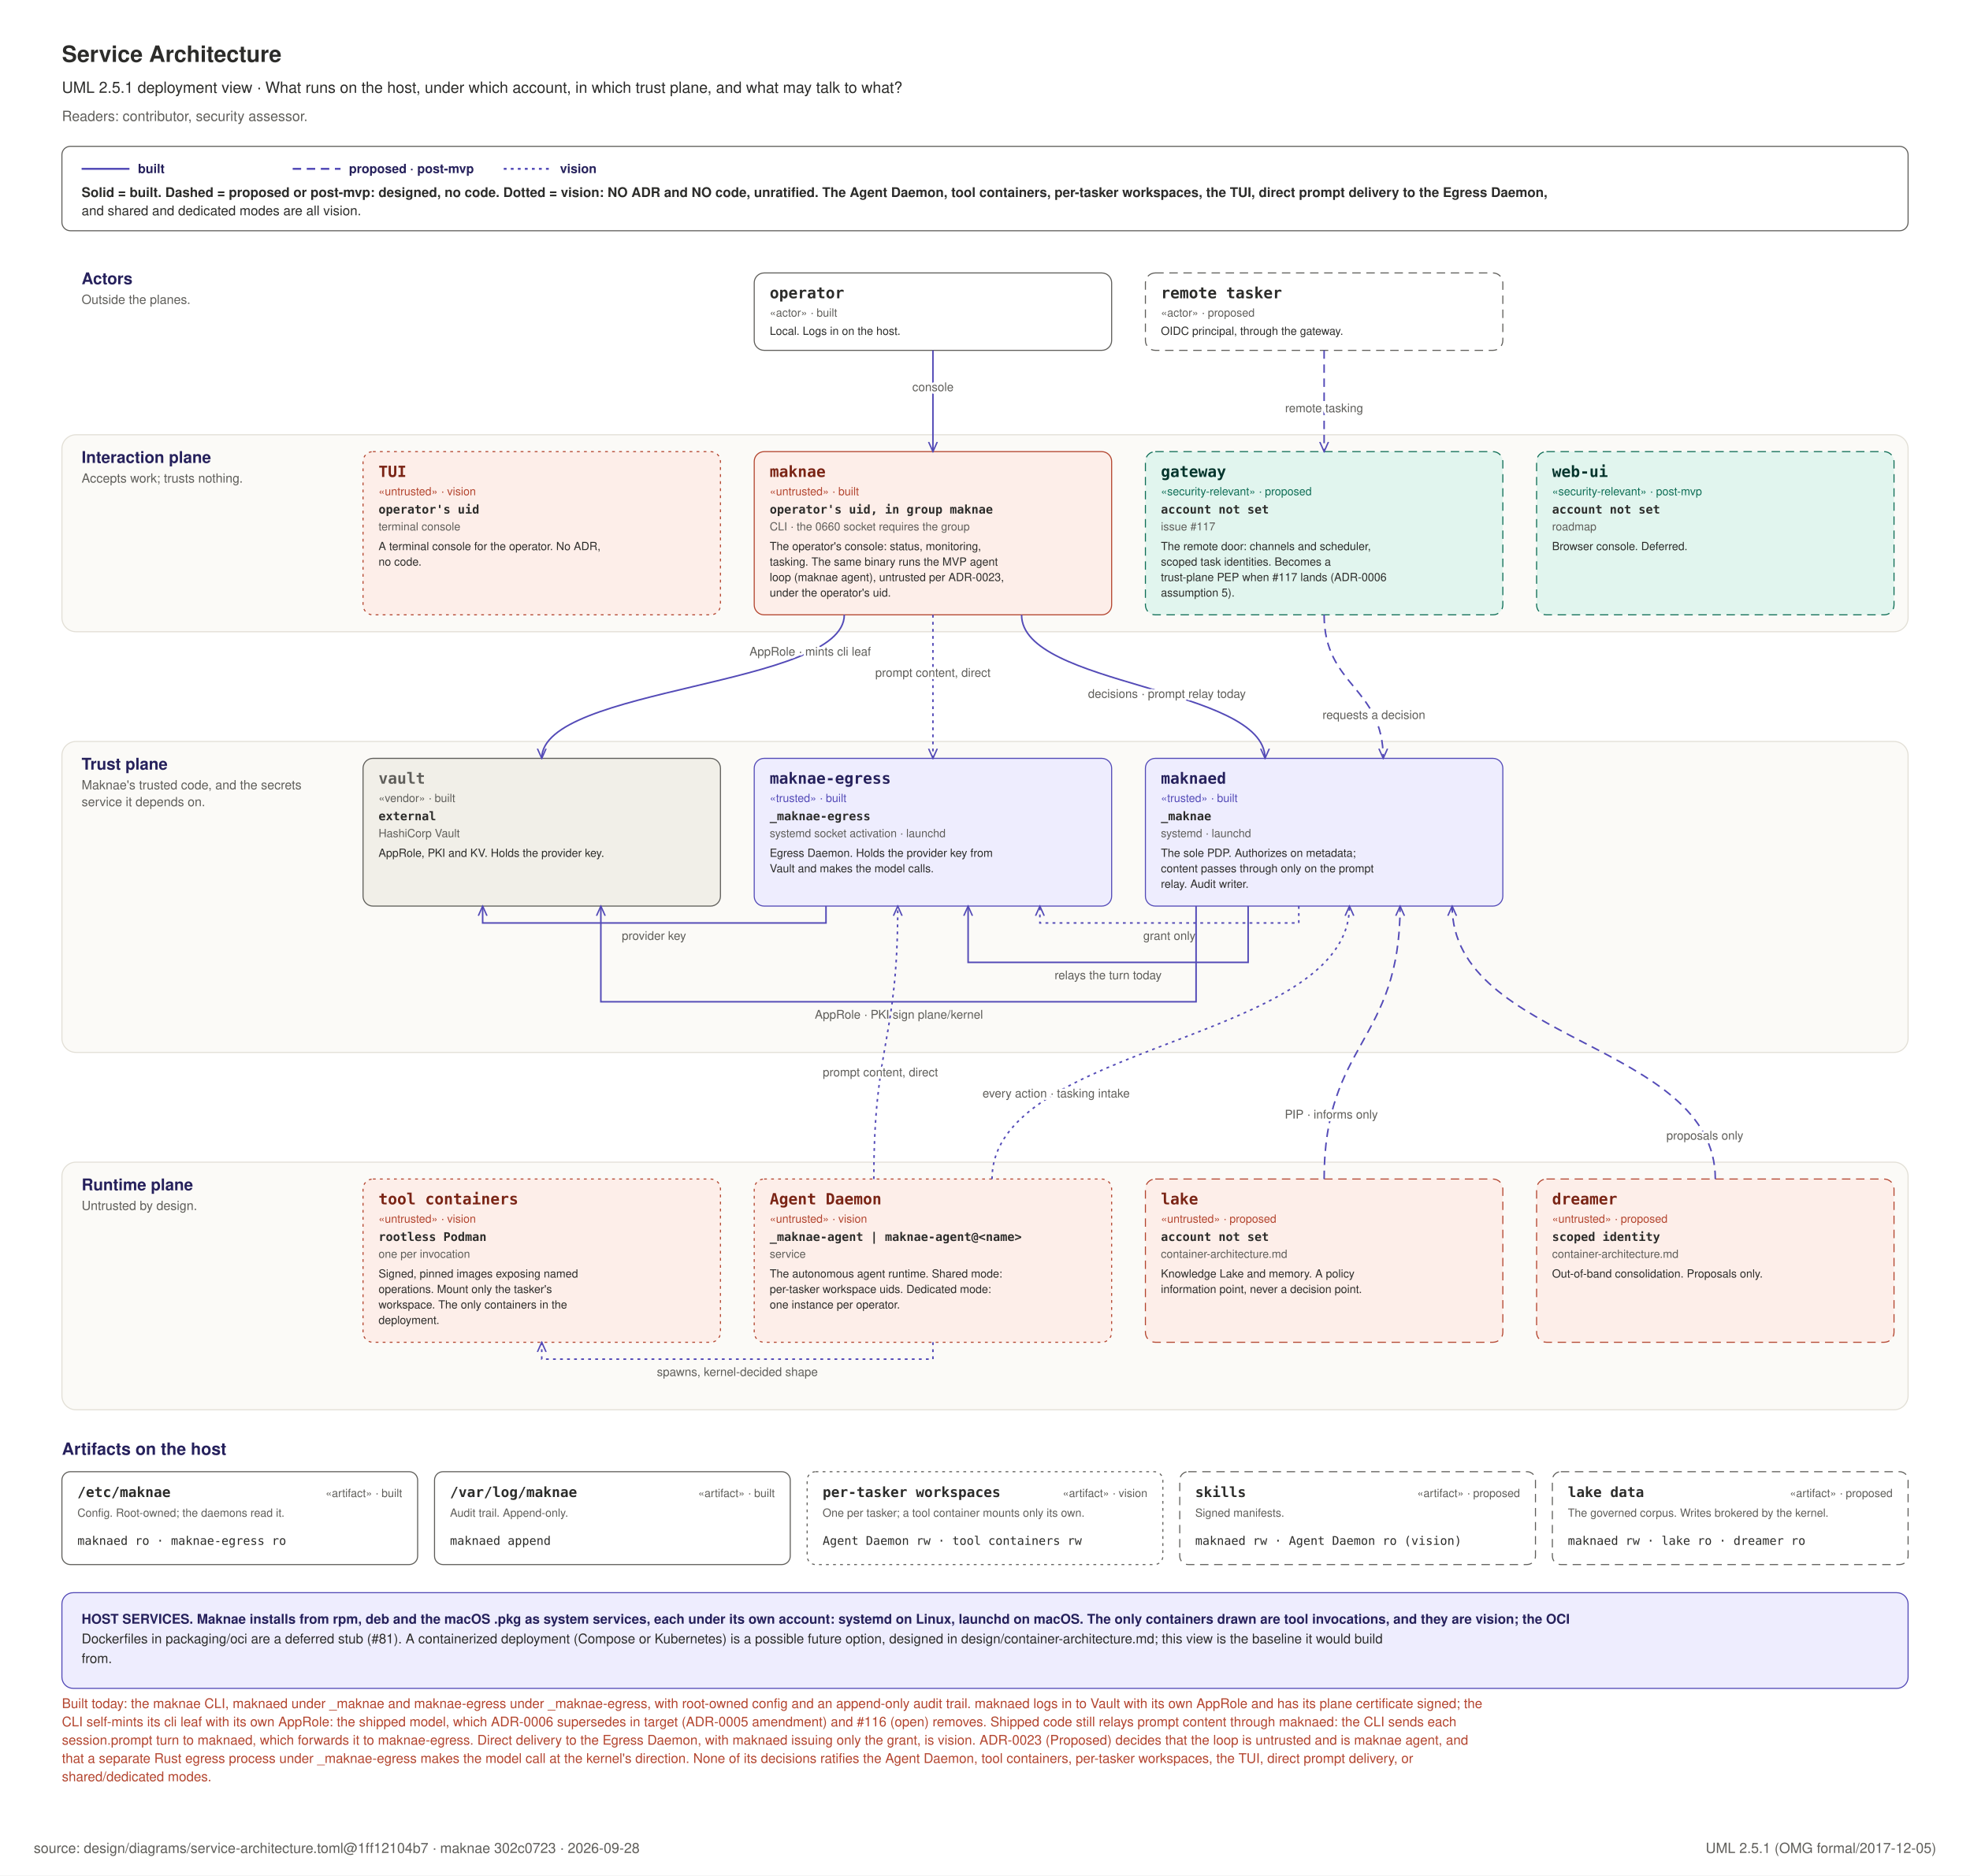
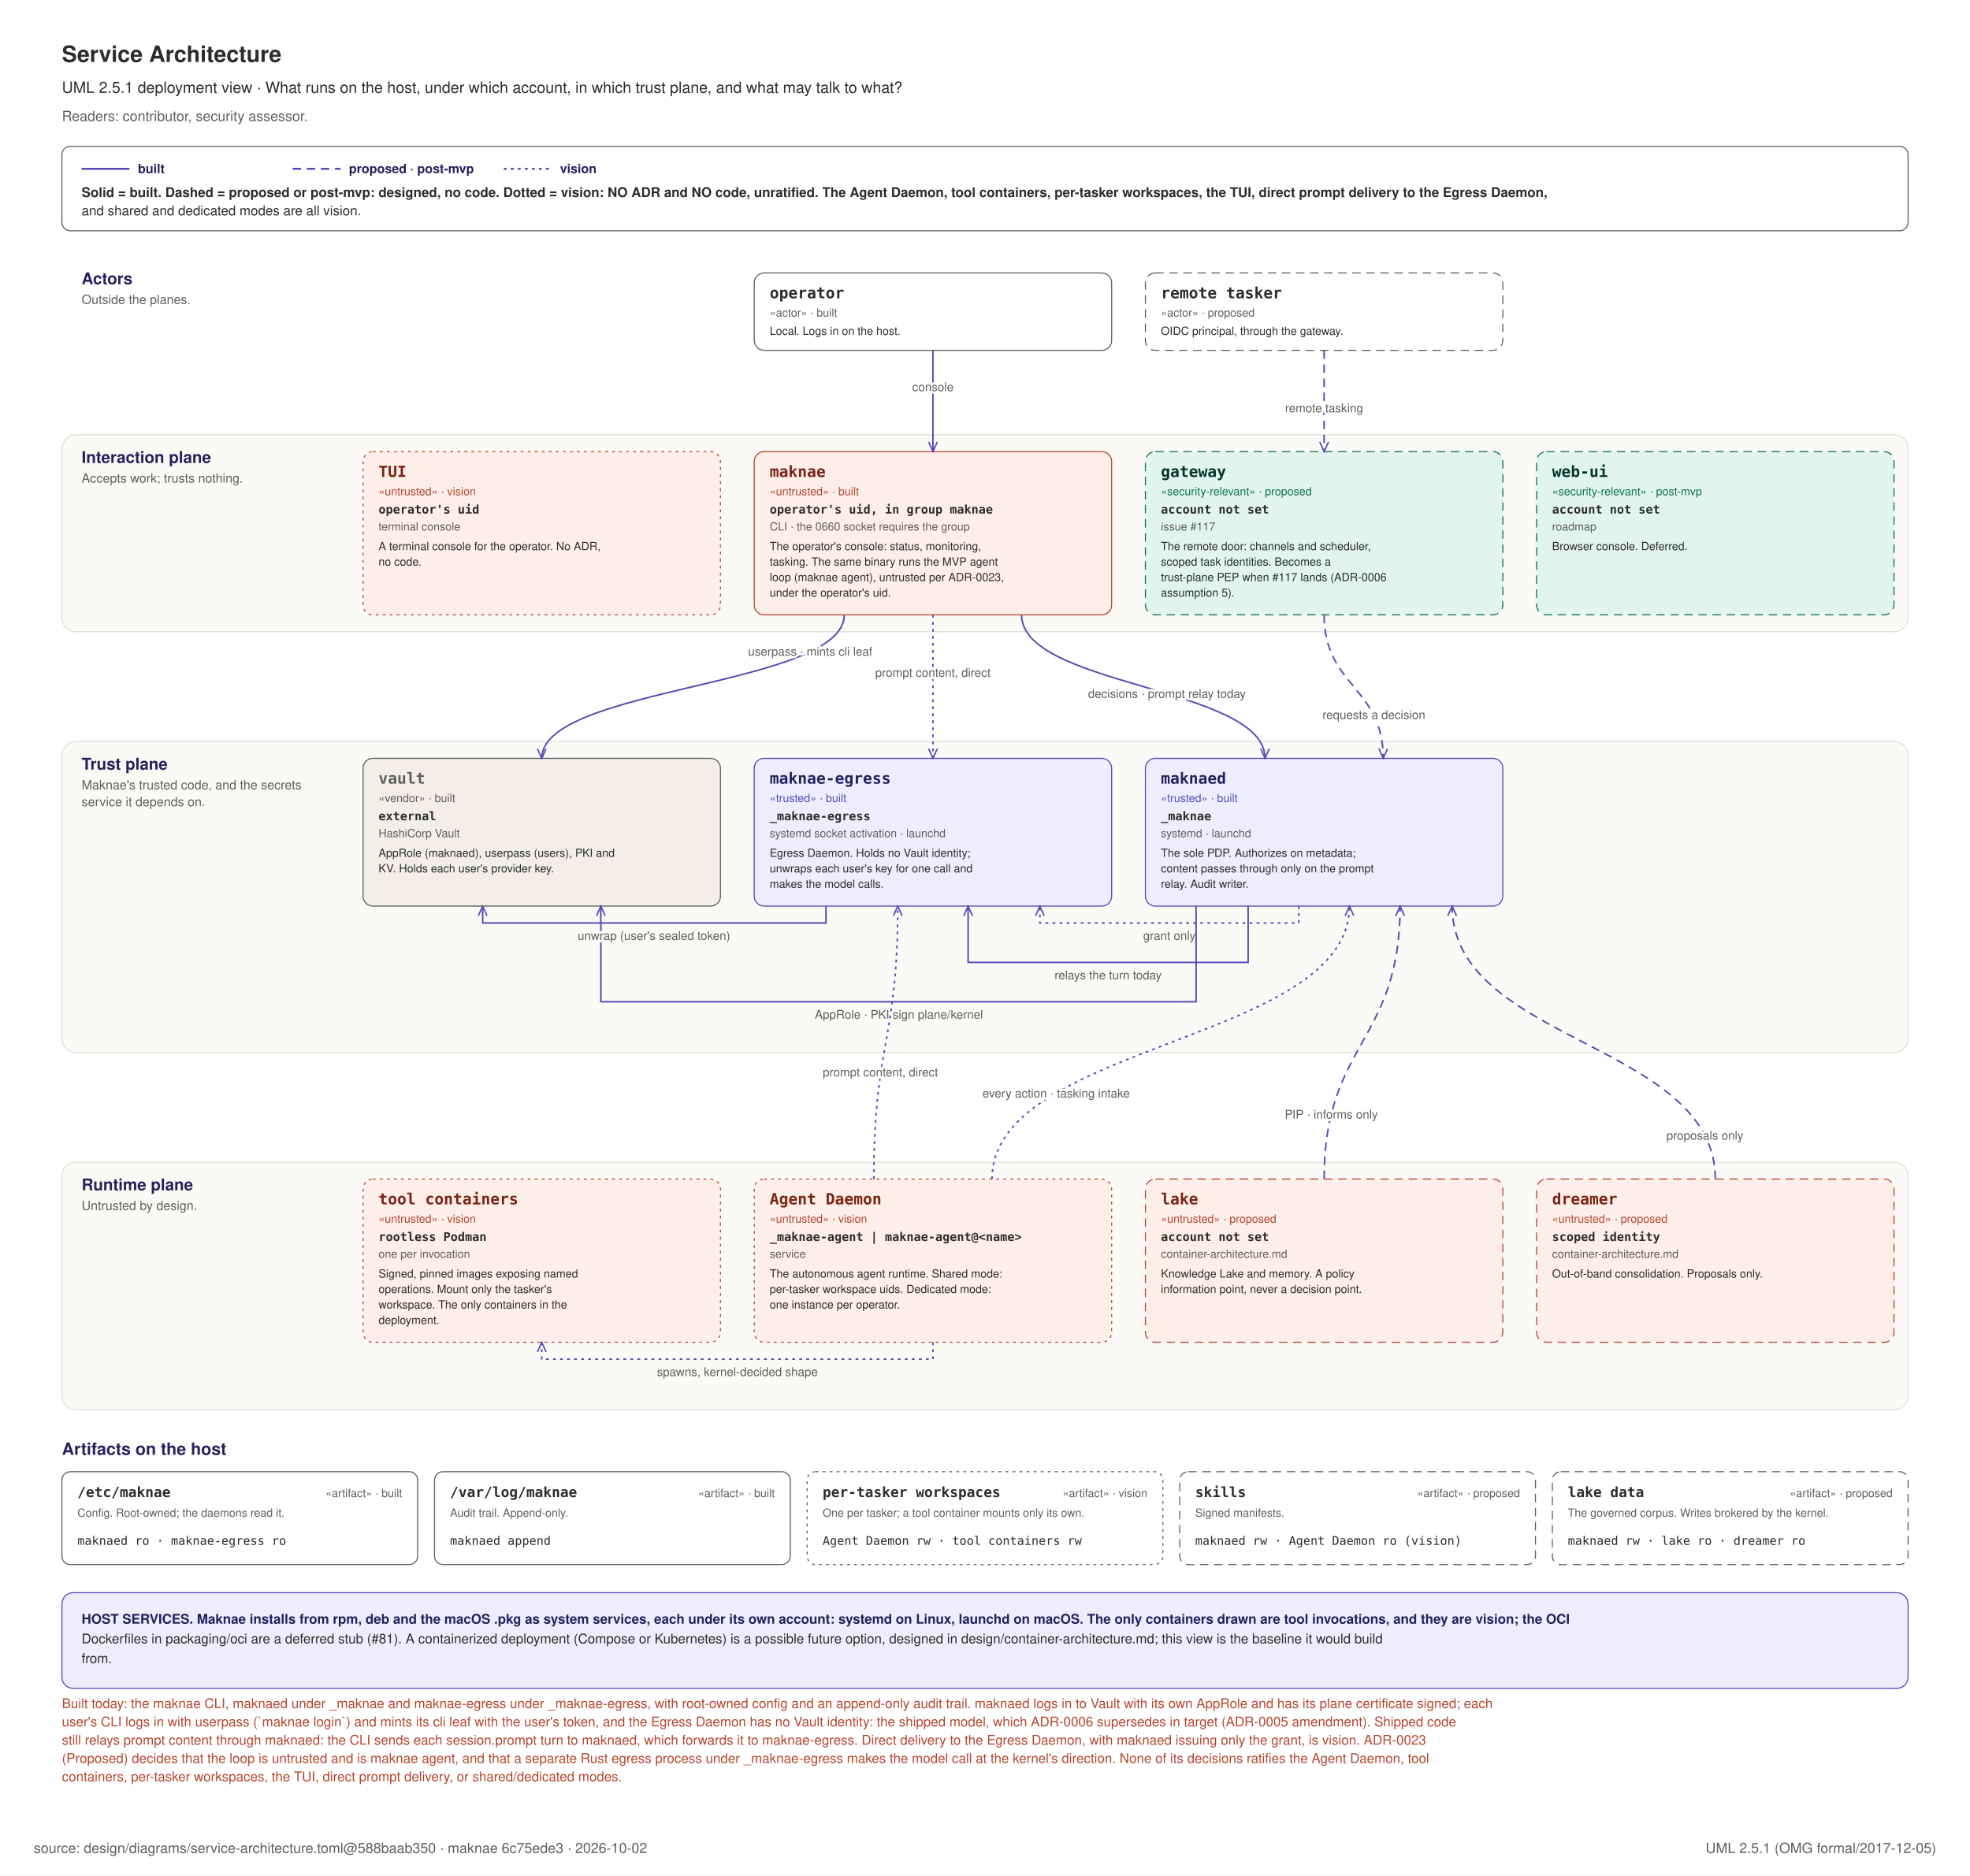
<svg xmlns="http://www.w3.org/2000/svg" width="1400" height="1333" viewBox="0 0 1400 1333" role="img">
  <rect x="0" y="0" width="1400" height="1333" fill="#FFFFFF" />
  <text x="44" y="44" text-anchor="start" font-family="Helvetica, Arial, sans-serif" font-size="16" font-weight="600" fill="#2C2C2A">Service Architecture</text>
  <text x="44" y="66" text-anchor="start" font-family="Helvetica, Arial, sans-serif" font-size="11" font-weight="400" fill="#2C2C2A">UML 2.5.1 deployment view · What runs on the host, under which account, in which trust plane, and what may talk to what?</text>
  <text x="44" y="86" text-anchor="start" font-family="Helvetica, Arial, sans-serif" font-size="10" font-weight="400" fill="#5F5E5A">Readers: contributor, security assessor.</text>
  <defs>
    <marker id="sa" viewBox="0 0 10 10" refX="9" refY="5" markerWidth="7" markerHeight="7" orient="auto-start-reverse">
      <path d="M 0 1 L 9 5 L 0 9" fill="none" stroke="#534AB7" stroke-width="1.3" />
    </marker>
  </defs>
  <rect x="44" y="104" width="1312" height="60" rx="6" fill="#FFFFFF" stroke="#5F5E5A" stroke-width="0.75" />
  <line x1="58" y1="120" x2="92" y2="120" stroke="#534AB7" stroke-width="1.4" />
  <text x="98" y="123" text-anchor="start" font-family="Helvetica, Arial, sans-serif" font-size="9" font-weight="700" fill="#26215C">built</text>
  <line x1="208" y1="120" x2="242" y2="120" stroke="#534AB7" stroke-width="1.4" stroke-dasharray="6 4" />
  <text x="248" y="123" text-anchor="start" font-family="Helvetica, Arial, sans-serif" font-size="9" font-weight="700" fill="#26215C">proposed · post-mvp</text>
  <line x1="358" y1="120" x2="392" y2="120" stroke="#534AB7" stroke-width="1.4" stroke-dasharray="2 3" />
  <text x="398" y="123" text-anchor="start" font-family="Helvetica, Arial, sans-serif" font-size="9" font-weight="700" fill="#26215C">vision</text>
  <text x="58" y="140" text-anchor="start" font-family="Helvetica, Arial, sans-serif" font-size="9.5" font-weight="700" fill="#2C2C2A">Solid = built. Dashed = proposed or post-mvp: designed, no code. Dotted = vision: NO ADR and NO code, unratified. The Agent Daemon, tool containers, per-tasker workspaces, the TUI, direct prompt delivery to the Egress Daemon,</text>
  <text x="58" y="153" text-anchor="start" font-family="Helvetica, Arial, sans-serif" font-size="9.5" font-weight="400" fill="#2C2C2A">and shared and dedicated modes are all vision.</text>
  <text x="58" y="202" text-anchor="start" font-family="Helvetica, Arial, sans-serif" font-size="11.5" font-weight="700" fill="#26215C">Actors</text>
  <text x="58" y="216" text-anchor="start" font-family="Helvetica, Arial, sans-serif" font-size="9" font-weight="400" fill="#5F5E5A">Outside the planes.</text>
  <rect x="536" y="194" width="254" height="55" rx="7" fill="#FFFFFF" stroke="#5F5E5A" stroke-width="0.75" />
  <text x="547" y="212" text-anchor="start" font-family="ui-monospace, SFMono-Regular, Menlo, monospace" font-size="11" font-weight="700" fill="#2C2C2A">operator</text>
  <text x="547" y="225" text-anchor="start" font-family="Helvetica, Arial, sans-serif" font-size="8" font-weight="400" fill="#5F5E5A">«actor» · built</text>
  <text x="547" y="238" text-anchor="start" font-family="Helvetica, Arial, sans-serif" font-size="8" font-weight="400" fill="#2C2C2A">Local. Logs in on the host.</text>
  <rect x="814" y="194" width="254" height="55" rx="7" fill="#FFFFFF" stroke="#5F5E5A" stroke-width="0.75" stroke-dasharray="6 4" />
  <text x="825" y="212" text-anchor="start" font-family="ui-monospace, SFMono-Regular, Menlo, monospace" font-size="11" font-weight="700" fill="#2C2C2A">remote tasker</text>
  <text x="825" y="225" text-anchor="start" font-family="Helvetica, Arial, sans-serif" font-size="8" font-weight="400" fill="#5F5E5A">«actor» · proposed</text>
  <text x="825" y="238" text-anchor="start" font-family="Helvetica, Arial, sans-serif" font-size="8" font-weight="400" fill="#2C2C2A">OIDC principal, through the gateway.</text>
  <rect x="44" y="309" width="1312" height="140" rx="10" fill="#FBFAF7" stroke="#E2DFD6" stroke-width="0.75" />
  <text x="58" y="329" text-anchor="start" font-family="Helvetica, Arial, sans-serif" font-size="11.5" font-weight="700" fill="#26215C">Interaction plane</text>
  <text x="58" y="343" text-anchor="start" font-family="Helvetica, Arial, sans-serif" font-size="9" font-weight="400" fill="#5F5E5A">Accepts work; trusts nothing.</text>
  <rect x="536" y="321" width="254" height="116" rx="7" fill="#FDEEE9" stroke="#B3452F" stroke-width="0.75" />
  <text x="547" y="339" text-anchor="start" font-family="ui-monospace, SFMono-Regular, Menlo, monospace" font-size="11" font-weight="700" fill="#7A2415">maknae</text>
  <text x="547" y="352" text-anchor="start" font-family="Helvetica, Arial, sans-serif" font-size="8" font-weight="400" fill="#B3452F">«untrusted» · built</text>
  <text x="547" y="365" text-anchor="start" font-family="ui-monospace, SFMono-Regular, Menlo, monospace" font-size="8.5" font-weight="700" fill="#2C2C2A">operator's uid, in group maknae</text>
  <text x="547" y="377" text-anchor="start" font-family="Helvetica, Arial, sans-serif" font-size="8" font-weight="400" fill="#5F5E5A">CLI · the 0660 socket requires the group</text>
  <text x="547" y="391" text-anchor="start" font-family="Helvetica, Arial, sans-serif" font-size="8" font-weight="400" fill="#2C2C2A">The operator's console: status, monitoring,</text>
  <text x="547" y="402" text-anchor="start" font-family="Helvetica, Arial, sans-serif" font-size="8" font-weight="400" fill="#2C2C2A">tasking. The same binary runs the MVP agent</text>
  <text x="547" y="413" text-anchor="start" font-family="Helvetica, Arial, sans-serif" font-size="8" font-weight="400" fill="#2C2C2A">loop (maknae agent), untrusted per ADR-0023,</text>
  <text x="547" y="424" text-anchor="start" font-family="Helvetica, Arial, sans-serif" font-size="8" font-weight="400" fill="#2C2C2A">under the operator's uid.</text>
  <rect x="258" y="321" width="254" height="116" rx="7" fill="#FDEEE9" stroke="#B3452F" stroke-width="0.75" stroke-dasharray="2 3" />
  <text x="269" y="339" text-anchor="start" font-family="ui-monospace, SFMono-Regular, Menlo, monospace" font-size="11" font-weight="700" fill="#7A2415">TUI</text>
  <text x="269" y="352" text-anchor="start" font-family="Helvetica, Arial, sans-serif" font-size="8" font-weight="400" fill="#B3452F">«untrusted» · vision</text>
  <text x="269" y="365" text-anchor="start" font-family="ui-monospace, SFMono-Regular, Menlo, monospace" font-size="8.5" font-weight="700" fill="#2C2C2A">operator's uid</text>
  <text x="269" y="377" text-anchor="start" font-family="Helvetica, Arial, sans-serif" font-size="8" font-weight="400" fill="#5F5E5A">terminal console</text>
  <text x="269" y="391" text-anchor="start" font-family="Helvetica, Arial, sans-serif" font-size="8" font-weight="400" fill="#2C2C2A">A terminal console for the operator. No ADR,</text>
  <text x="269" y="402" text-anchor="start" font-family="Helvetica, Arial, sans-serif" font-size="8" font-weight="400" fill="#2C2C2A">no code.</text>
  <rect x="814" y="321" width="254" height="116" rx="7" fill="#E1F5EE" stroke="#0F6E56" stroke-width="0.75" stroke-dasharray="6 4" />
  <text x="825" y="339" text-anchor="start" font-family="ui-monospace, SFMono-Regular, Menlo, monospace" font-size="11" font-weight="700" fill="#04342C">gateway</text>
  <text x="825" y="352" text-anchor="start" font-family="Helvetica, Arial, sans-serif" font-size="8" font-weight="400" fill="#0F6E56">«security-relevant» · proposed</text>
  <text x="825" y="365" text-anchor="start" font-family="ui-monospace, SFMono-Regular, Menlo, monospace" font-size="8.5" font-weight="700" fill="#2C2C2A">account not set</text>
  <text x="825" y="377" text-anchor="start" font-family="Helvetica, Arial, sans-serif" font-size="8" font-weight="400" fill="#5F5E5A">issue #117</text>
  <text x="825" y="391" text-anchor="start" font-family="Helvetica, Arial, sans-serif" font-size="8" font-weight="400" fill="#2C2C2A">The remote door: channels and scheduler,</text>
  <text x="825" y="402" text-anchor="start" font-family="Helvetica, Arial, sans-serif" font-size="8" font-weight="400" fill="#2C2C2A">scoped task identities. Becomes a</text>
  <text x="825" y="413" text-anchor="start" font-family="Helvetica, Arial, sans-serif" font-size="8" font-weight="400" fill="#2C2C2A">trust-plane PEP when #117 lands (ADR-0006</text>
  <text x="825" y="424" text-anchor="start" font-family="Helvetica, Arial, sans-serif" font-size="8" font-weight="400" fill="#2C2C2A">assumption 5).</text>
  <rect x="1092" y="321" width="254" height="116" rx="7" fill="#E1F5EE" stroke="#0F6E56" stroke-width="0.75" stroke-dasharray="6 4" />
  <text x="1103" y="339" text-anchor="start" font-family="ui-monospace, SFMono-Regular, Menlo, monospace" font-size="11" font-weight="700" fill="#04342C">web-ui</text>
  <text x="1103" y="352" text-anchor="start" font-family="Helvetica, Arial, sans-serif" font-size="8" font-weight="400" fill="#0F6E56">«security-relevant» · post-mvp</text>
  <text x="1103" y="365" text-anchor="start" font-family="ui-monospace, SFMono-Regular, Menlo, monospace" font-size="8.5" font-weight="700" fill="#2C2C2A">account not set</text>
  <text x="1103" y="377" text-anchor="start" font-family="Helvetica, Arial, sans-serif" font-size="8" font-weight="400" fill="#5F5E5A">roadmap</text>
  <text x="1103" y="391" text-anchor="start" font-family="Helvetica, Arial, sans-serif" font-size="8" font-weight="400" fill="#2C2C2A">Browser console. Deferred.</text>
  <rect x="44" y="527" width="1312" height="221" rx="10" fill="#FBFAF7" stroke="#E2DFD6" stroke-width="0.75" />
  <text x="58" y="547" text-anchor="start" font-family="Helvetica, Arial, sans-serif" font-size="11.5" font-weight="700" fill="#26215C">Trust plane</text>
  <text x="58" y="561" text-anchor="start" font-family="Helvetica, Arial, sans-serif" font-size="9" font-weight="400" fill="#5F5E5A">Maknae's trusted code, and the secrets</text>
  <text x="58" y="573" text-anchor="start" font-family="Helvetica, Arial, sans-serif" font-size="9" font-weight="400" fill="#5F5E5A">service it depends on.</text>
  <rect x="258" y="539" width="254" height="105" rx="7" fill="#F1EFE8" stroke="#5F5E5A" stroke-width="0.75" />
  <text x="269" y="557" text-anchor="start" font-family="ui-monospace, SFMono-Regular, Menlo, monospace" font-size="11" font-weight="700" fill="#5F5E5A">vault</text>
  <text x="269" y="570" text-anchor="start" font-family="Helvetica, Arial, sans-serif" font-size="8" font-weight="400" fill="#5F5E5A">«vendor» · built</text>
  <text x="269" y="583" text-anchor="start" font-family="ui-monospace, SFMono-Regular, Menlo, monospace" font-size="8.5" font-weight="700" fill="#2C2C2A">external</text>
  <text x="269" y="595" text-anchor="start" font-family="Helvetica, Arial, sans-serif" font-size="8" font-weight="400" fill="#5F5E5A">HashiCorp Vault</text>
-   <text x="269" y="609" text-anchor="start" font-family="Helvetica, Arial, sans-serif" font-size="8" font-weight="400" fill="#2C2C2A">AppRole, PKI and KV. Holds the provider key.</text>
+   <text x="269" y="609" text-anchor="start" font-family="Helvetica, Arial, sans-serif" font-size="8" font-weight="400" fill="#2C2C2A">AppRole (maknaed), userpass (users), PKI and</text>
+   <text x="269" y="620" text-anchor="start" font-family="Helvetica, Arial, sans-serif" font-size="8" font-weight="400" fill="#2C2C2A">KV. Holds each user's provider key.</text>
  <rect x="536" y="539" width="254" height="105" rx="7" fill="#EEEDFE" stroke="#534AB7" stroke-width="0.75" />
  <text x="547" y="557" text-anchor="start" font-family="ui-monospace, SFMono-Regular, Menlo, monospace" font-size="11" font-weight="700" fill="#26215C">maknae-egress</text>
  <text x="547" y="570" text-anchor="start" font-family="Helvetica, Arial, sans-serif" font-size="8" font-weight="400" fill="#534AB7">«trusted» · built</text>
  <text x="547" y="583" text-anchor="start" font-family="ui-monospace, SFMono-Regular, Menlo, monospace" font-size="8.5" font-weight="700" fill="#2C2C2A">_maknae-egress</text>
  <text x="547" y="595" text-anchor="start" font-family="Helvetica, Arial, sans-serif" font-size="8" font-weight="400" fill="#5F5E5A">systemd socket activation · launchd</text>
-   <text x="547" y="609" text-anchor="start" font-family="Helvetica, Arial, sans-serif" font-size="8" font-weight="400" fill="#2C2C2A">Egress Daemon. Holds the provider key from</text>
-   <text x="547" y="620" text-anchor="start" font-family="Helvetica, Arial, sans-serif" font-size="8" font-weight="400" fill="#2C2C2A">Vault and makes the model calls.</text>
+   <text x="547" y="609" text-anchor="start" font-family="Helvetica, Arial, sans-serif" font-size="8" font-weight="400" fill="#2C2C2A">Egress Daemon. Holds no Vault identity;</text>
+   <text x="547" y="620" text-anchor="start" font-family="Helvetica, Arial, sans-serif" font-size="8" font-weight="400" fill="#2C2C2A">unwraps each user's key for one call and</text>
+   <text x="547" y="631" text-anchor="start" font-family="Helvetica, Arial, sans-serif" font-size="8" font-weight="400" fill="#2C2C2A">makes the model calls.</text>
  <rect x="814" y="539" width="254" height="105" rx="7" fill="#EEEDFE" stroke="#534AB7" stroke-width="0.75" />
  <text x="825" y="557" text-anchor="start" font-family="ui-monospace, SFMono-Regular, Menlo, monospace" font-size="11" font-weight="700" fill="#26215C">maknaed</text>
  <text x="825" y="570" text-anchor="start" font-family="Helvetica, Arial, sans-serif" font-size="8" font-weight="400" fill="#534AB7">«trusted» · built</text>
  <text x="825" y="583" text-anchor="start" font-family="ui-monospace, SFMono-Regular, Menlo, monospace" font-size="8.5" font-weight="700" fill="#2C2C2A">_maknae</text>
  <text x="825" y="595" text-anchor="start" font-family="Helvetica, Arial, sans-serif" font-size="8" font-weight="400" fill="#5F5E5A">systemd · launchd</text>
  <text x="825" y="609" text-anchor="start" font-family="Helvetica, Arial, sans-serif" font-size="8" font-weight="400" fill="#2C2C2A">The sole PDP. Authorizes on metadata;</text>
  <text x="825" y="620" text-anchor="start" font-family="Helvetica, Arial, sans-serif" font-size="8" font-weight="400" fill="#2C2C2A">content passes through only on the prompt</text>
  <text x="825" y="631" text-anchor="start" font-family="Helvetica, Arial, sans-serif" font-size="8" font-weight="400" fill="#2C2C2A">relay. Audit writer.</text>
  <rect x="44" y="826" width="1312" height="176" rx="10" fill="#FBFAF7" stroke="#E2DFD6" stroke-width="0.75" />
  <text x="58" y="846" text-anchor="start" font-family="Helvetica, Arial, sans-serif" font-size="11.5" font-weight="700" fill="#26215C">Runtime plane</text>
  <text x="58" y="860" text-anchor="start" font-family="Helvetica, Arial, sans-serif" font-size="9" font-weight="400" fill="#5F5E5A">Untrusted by design.</text>
  <rect x="258" y="838" width="254" height="116" rx="7" fill="#FDEEE9" stroke="#B3452F" stroke-width="0.75" stroke-dasharray="2 3" />
  <text x="269" y="856" text-anchor="start" font-family="ui-monospace, SFMono-Regular, Menlo, monospace" font-size="11" font-weight="700" fill="#7A2415">tool containers</text>
  <text x="269" y="869" text-anchor="start" font-family="Helvetica, Arial, sans-serif" font-size="8" font-weight="400" fill="#B3452F">«untrusted» · vision</text>
  <text x="269" y="882" text-anchor="start" font-family="ui-monospace, SFMono-Regular, Menlo, monospace" font-size="8.5" font-weight="700" fill="#2C2C2A">rootless Podman</text>
  <text x="269" y="894" text-anchor="start" font-family="Helvetica, Arial, sans-serif" font-size="8" font-weight="400" fill="#5F5E5A">one per invocation</text>
  <text x="269" y="908" text-anchor="start" font-family="Helvetica, Arial, sans-serif" font-size="8" font-weight="400" fill="#2C2C2A">Signed, pinned images exposing named</text>
  <text x="269" y="919" text-anchor="start" font-family="Helvetica, Arial, sans-serif" font-size="8" font-weight="400" fill="#2C2C2A">operations. Mount only the tasker's</text>
  <text x="269" y="930" text-anchor="start" font-family="Helvetica, Arial, sans-serif" font-size="8" font-weight="400" fill="#2C2C2A">workspace. The only containers in the</text>
  <text x="269" y="941" text-anchor="start" font-family="Helvetica, Arial, sans-serif" font-size="8" font-weight="400" fill="#2C2C2A">deployment.</text>
  <rect x="536" y="838" width="254" height="116" rx="7" fill="#FDEEE9" stroke="#B3452F" stroke-width="0.75" stroke-dasharray="2 3" />
  <text x="547" y="856" text-anchor="start" font-family="ui-monospace, SFMono-Regular, Menlo, monospace" font-size="11" font-weight="700" fill="#7A2415">Agent Daemon</text>
  <text x="547" y="869" text-anchor="start" font-family="Helvetica, Arial, sans-serif" font-size="8" font-weight="400" fill="#B3452F">«untrusted» · vision</text>
  <text x="547" y="882" text-anchor="start" font-family="ui-monospace, SFMono-Regular, Menlo, monospace" font-size="8.5" font-weight="700" fill="#2C2C2A">_maknae-agent | maknae-agent@&lt;name&gt;</text>
  <text x="547" y="894" text-anchor="start" font-family="Helvetica, Arial, sans-serif" font-size="8" font-weight="400" fill="#5F5E5A">service</text>
  <text x="547" y="908" text-anchor="start" font-family="Helvetica, Arial, sans-serif" font-size="8" font-weight="400" fill="#2C2C2A">The autonomous agent runtime. Shared mode:</text>
  <text x="547" y="919" text-anchor="start" font-family="Helvetica, Arial, sans-serif" font-size="8" font-weight="400" fill="#2C2C2A">per-tasker workspace uids. Dedicated mode:</text>
  <text x="547" y="930" text-anchor="start" font-family="Helvetica, Arial, sans-serif" font-size="8" font-weight="400" fill="#2C2C2A">one instance per operator.</text>
  <rect x="814" y="838" width="254" height="116" rx="7" fill="#FDEEE9" stroke="#B3452F" stroke-width="0.75" stroke-dasharray="6 4" />
  <text x="825" y="856" text-anchor="start" font-family="ui-monospace, SFMono-Regular, Menlo, monospace" font-size="11" font-weight="700" fill="#7A2415">lake</text>
  <text x="825" y="869" text-anchor="start" font-family="Helvetica, Arial, sans-serif" font-size="8" font-weight="400" fill="#B3452F">«untrusted» · proposed</text>
  <text x="825" y="882" text-anchor="start" font-family="ui-monospace, SFMono-Regular, Menlo, monospace" font-size="8.5" font-weight="700" fill="#2C2C2A">account not set</text>
  <text x="825" y="894" text-anchor="start" font-family="Helvetica, Arial, sans-serif" font-size="8" font-weight="400" fill="#5F5E5A">container-architecture.md</text>
  <text x="825" y="908" text-anchor="start" font-family="Helvetica, Arial, sans-serif" font-size="8" font-weight="400" fill="#2C2C2A">Knowledge Lake and memory. A policy</text>
  <text x="825" y="919" text-anchor="start" font-family="Helvetica, Arial, sans-serif" font-size="8" font-weight="400" fill="#2C2C2A">information point, never a decision point.</text>
  <rect x="1092" y="838" width="254" height="116" rx="7" fill="#FDEEE9" stroke="#B3452F" stroke-width="0.75" stroke-dasharray="6 4" />
  <text x="1103" y="856" text-anchor="start" font-family="ui-monospace, SFMono-Regular, Menlo, monospace" font-size="11" font-weight="700" fill="#7A2415">dreamer</text>
  <text x="1103" y="869" text-anchor="start" font-family="Helvetica, Arial, sans-serif" font-size="8" font-weight="400" fill="#B3452F">«untrusted» · proposed</text>
  <text x="1103" y="882" text-anchor="start" font-family="ui-monospace, SFMono-Regular, Menlo, monospace" font-size="8.5" font-weight="700" fill="#2C2C2A">scoped identity</text>
  <text x="1103" y="894" text-anchor="start" font-family="Helvetica, Arial, sans-serif" font-size="8" font-weight="400" fill="#5F5E5A">container-architecture.md</text>
  <text x="1103" y="908" text-anchor="start" font-family="Helvetica, Arial, sans-serif" font-size="8" font-weight="400" fill="#2C2C2A">Out-of-band consolidation. Proposals only.</text>
  <path d="M 887 644 L 887 684 L 688 684 L 688 644" fill="none" stroke="#534AB7" stroke-width="1.1" marker-end="url(#sa)" />
  <text x="787.486" y="696" text-anchor="middle" font-family="Helvetica, Arial, sans-serif" font-size="8.5" font-weight="400" fill="#5F5E5A" stroke="#FBFAF7" stroke-width="3.5" paint-order="stroke" stroke-linejoin="round">relays the turn today</text>
  <path d="M 923 644 L 923 656 L 739 656 L 739 644" fill="none" stroke="#534AB7" stroke-width="1.1" stroke-dasharray="2 3" marker-end="url(#sa)" />
  <text x="831.029" y="668" text-anchor="middle" font-family="Helvetica, Arial, sans-serif" font-size="8.5" font-weight="400" fill="#5F5E5A" stroke="#FBFAF7" stroke-width="3.5" paint-order="stroke" stroke-linejoin="round">grant only</text>
  <path d="M 850 644 L 850 712 L 427 712 L 427 644" fill="none" stroke="#534AB7" stroke-width="1.1" marker-end="url(#sa)" />
  <text x="638.81" y="724" text-anchor="middle" font-family="Helvetica, Arial, sans-serif" font-size="8.5" font-weight="400" fill="#5F5E5A" stroke="#FBFAF7" stroke-width="3.5" paint-order="stroke" stroke-linejoin="round">AppRole · PKI sign plane/kernel</text>
  <path d="M 587 644 L 587 656 L 343 656 L 343 644" fill="none" stroke="#534AB7" stroke-width="1.1" marker-end="url(#sa)" />
-   <text x="464.733" y="668" text-anchor="middle" font-family="Helvetica, Arial, sans-serif" font-size="8.5" font-weight="400" fill="#5F5E5A" stroke="#FBFAF7" stroke-width="3.5" paint-order="stroke" stroke-linejoin="round">provider key</text>
+   <text x="464.733" y="668" text-anchor="middle" font-family="Helvetica, Arial, sans-serif" font-size="8.5" font-weight="400" fill="#5F5E5A" stroke="#FBFAF7" stroke-width="3.5" paint-order="stroke" stroke-linejoin="round">unwrap (user's sealed token)</text>
  <path d="M 663 954 L 663 966 L 385 966 L 385 954" fill="none" stroke="#534AB7" stroke-width="1.1" stroke-dasharray="2 3" marker-end="url(#sa)" />
  <text x="524.0" y="978" text-anchor="middle" font-family="Helvetica, Arial, sans-serif" font-size="8.5" font-weight="400" fill="#5F5E5A" stroke="#FBFAF7" stroke-width="3.5" paint-order="stroke" stroke-linejoin="round">spawns, kernel-decided shape</text>
  <path d="M 663 249 C 663 285 663 285 663 321" fill="none" stroke="#534AB7" stroke-width="1.1" marker-end="url(#sa)" />
  <text x="663.0" y="278" text-anchor="middle" font-family="Helvetica, Arial, sans-serif" font-size="8.5" font-weight="400" fill="#5F5E5A" stroke="#FFFFFF" stroke-width="3.5" paint-order="stroke" stroke-linejoin="round">console</text>
  <path d="M 941 249 C 941 285 941 285 941 321" fill="none" stroke="#534AB7" stroke-width="1.1" stroke-dasharray="6 4" marker-end="url(#sa)" />
  <text x="941.0" y="293" text-anchor="middle" font-family="Helvetica, Arial, sans-serif" font-size="8.5" font-weight="400" fill="#5F5E5A" stroke="#FFFFFF" stroke-width="3.5" paint-order="stroke" stroke-linejoin="round">remote tasking</text>
  <path d="M 600 437 C 600 488 385 488 385 539" fill="none" stroke="#534AB7" stroke-width="1.1" marker-end="url(#sa)" />
-   <text x="575.773" y="466" text-anchor="middle" font-family="Helvetica, Arial, sans-serif" font-size="8.5" font-weight="400" fill="#5F5E5A" stroke="#FFFFFF" stroke-width="3.5" paint-order="stroke" stroke-linejoin="round">AppRole · mints cli leaf</text>
+   <text x="575.773" y="466" text-anchor="middle" font-family="Helvetica, Arial, sans-serif" font-size="8.5" font-weight="400" fill="#5F5E5A" stroke="#FFFFFF" stroke-width="3.5" paint-order="stroke" stroke-linejoin="round">userpass · mints cli leaf</text>
  <path d="M 663 437 C 663 488 663 488 663 539" fill="none" stroke="#534AB7" stroke-width="1.1" stroke-dasharray="2 3" marker-end="url(#sa)" />
  <text x="663.0" y="481" text-anchor="middle" font-family="Helvetica, Arial, sans-serif" font-size="8.5" font-weight="400" fill="#5F5E5A" stroke="#FFFFFF" stroke-width="3.5" paint-order="stroke" stroke-linejoin="round">prompt content, direct</text>
  <path d="M 726 437 C 726 488 899 488 899 539" fill="none" stroke="#534AB7" stroke-width="1.1" marker-end="url(#sa)" />
  <text x="829.273" y="496" text-anchor="middle" font-family="Helvetica, Arial, sans-serif" font-size="8.5" font-weight="400" fill="#5F5E5A" stroke="#FFFFFF" stroke-width="3.5" paint-order="stroke" stroke-linejoin="round">decisions · prompt relay today</text>
  <path d="M 941 437 C 941 488 983 488 983 539" fill="none" stroke="#534AB7" stroke-width="1.1" stroke-dasharray="6 4" marker-end="url(#sa)" />
  <text x="976.355" y="511" text-anchor="middle" font-family="Helvetica, Arial, sans-serif" font-size="8.5" font-weight="400" fill="#5F5E5A" stroke="#FFFFFF" stroke-width="3.5" paint-order="stroke" stroke-linejoin="round">requests a decision</text>
  <path d="M 621 838 C 621 741 638 741 638 644" fill="none" stroke="#534AB7" stroke-width="1.1" stroke-dasharray="2 3" marker-end="url(#sa)" />
  <text x="625.656" y="765" text-anchor="middle" font-family="Helvetica, Arial, sans-serif" font-size="8.5" font-weight="400" fill="#5F5E5A" stroke="#FFFFFF" stroke-width="3.5" paint-order="stroke" stroke-linejoin="round">prompt content, direct</text>
  <path d="M 705 838 C 705 741 959 741 959 644" fill="none" stroke="#534AB7" stroke-width="1.1" stroke-dasharray="2 3" marker-end="url(#sa)" />
  <text x="750.553" y="780" text-anchor="middle" font-family="Helvetica, Arial, sans-serif" font-size="8.5" font-weight="400" fill="#5F5E5A" stroke="#FFFFFF" stroke-width="3.5" paint-order="stroke" stroke-linejoin="round">every action · tasking intake</text>
  <path d="M 941 838 C 941 741 995 741 995 644" fill="none" stroke="#534AB7" stroke-width="1.1" stroke-dasharray="6 4" marker-end="url(#sa)" />
  <text x="946.119" y="795" text-anchor="middle" font-family="Helvetica, Arial, sans-serif" font-size="8.5" font-weight="400" fill="#5F5E5A" stroke="#FFFFFF" stroke-width="3.5" paint-order="stroke" stroke-linejoin="round">PIP · informs only</text>
  <path d="M 1219 838 C 1219 741 1032 741 1032 644" fill="none" stroke="#534AB7" stroke-width="1.1" stroke-dasharray="6 4" marker-end="url(#sa)" />
  <text x="1211.59" y="810" text-anchor="middle" font-family="Helvetica, Arial, sans-serif" font-size="8.5" font-weight="400" fill="#5F5E5A" stroke="#FFFFFF" stroke-width="3.5" paint-order="stroke" stroke-linejoin="round">proposals only</text>
  <text x="44" y="1034" text-anchor="start" font-family="Helvetica, Arial, sans-serif" font-size="12" font-weight="700" fill="#26215C">Artifacts on the host</text>
  <rect x="44.0" y="1046" width="252.8" height="66" rx="6" fill="#FFFFFF" stroke="#5F5E5A" stroke-width="0.75" />
  <text x="55.0" y="1064" text-anchor="start" font-family="ui-monospace, SFMono-Regular, Menlo, monospace" font-size="10" font-weight="700" fill="#2C2C2A">/etc/maknae</text>
  <text x="285.8" y="1064" text-anchor="end" font-family="Helvetica, Arial, sans-serif" font-size="8" font-weight="400" fill="#5F5E5A">«artifact» · built</text>
  <text x="55.0" y="1078" text-anchor="start" font-family="Helvetica, Arial, sans-serif" font-size="8" font-weight="400" fill="#5F5E5A">Config. Root-owned; the daemons read it.</text>
  <text x="55.0" y="1098" text-anchor="start" font-family="ui-monospace, SFMono-Regular, Menlo, monospace" font-size="8.5" font-weight="400" fill="#2C2C2A">maknaed ro · maknae-egress ro</text>
  <rect x="308.8" y="1046" width="252.8" height="66" rx="6" fill="#FFFFFF" stroke="#5F5E5A" stroke-width="0.75" />
  <text x="319.8" y="1064" text-anchor="start" font-family="ui-monospace, SFMono-Regular, Menlo, monospace" font-size="10" font-weight="700" fill="#2C2C2A">/var/log/maknae</text>
  <text x="550.6" y="1064" text-anchor="end" font-family="Helvetica, Arial, sans-serif" font-size="8" font-weight="400" fill="#5F5E5A">«artifact» · built</text>
  <text x="319.8" y="1078" text-anchor="start" font-family="Helvetica, Arial, sans-serif" font-size="8" font-weight="400" fill="#5F5E5A">Audit trail. Append-only.</text>
  <text x="319.8" y="1098" text-anchor="start" font-family="ui-monospace, SFMono-Regular, Menlo, monospace" font-size="8.5" font-weight="400" fill="#2C2C2A">maknaed append</text>
  <rect x="573.6" y="1046" width="252.8" height="66" rx="6" fill="#FFFFFF" stroke="#5F5E5A" stroke-width="0.75" stroke-dasharray="2 3" />
  <text x="584.6" y="1064" text-anchor="start" font-family="ui-monospace, SFMono-Regular, Menlo, monospace" font-size="10" font-weight="700" fill="#2C2C2A">per-tasker workspaces</text>
  <text x="815.4" y="1064" text-anchor="end" font-family="Helvetica, Arial, sans-serif" font-size="8" font-weight="400" fill="#5F5E5A">«artifact» · vision</text>
  <text x="584.6" y="1078" text-anchor="start" font-family="Helvetica, Arial, sans-serif" font-size="8" font-weight="400" fill="#5F5E5A">One per tasker; a tool container mounts only its own.</text>
  <text x="584.6" y="1098" text-anchor="start" font-family="ui-monospace, SFMono-Regular, Menlo, monospace" font-size="8.5" font-weight="400" fill="#2C2C2A">Agent Daemon rw · tool containers rw</text>
  <rect x="838.4" y="1046" width="252.8" height="66" rx="6" fill="#FFFFFF" stroke="#5F5E5A" stroke-width="0.75" stroke-dasharray="6 4" />
  <text x="849.4" y="1064" text-anchor="start" font-family="ui-monospace, SFMono-Regular, Menlo, monospace" font-size="10" font-weight="700" fill="#2C2C2A">skills</text>
  <text x="1080.2" y="1064" text-anchor="end" font-family="Helvetica, Arial, sans-serif" font-size="8" font-weight="400" fill="#5F5E5A">«artifact» · proposed</text>
  <text x="849.4" y="1078" text-anchor="start" font-family="Helvetica, Arial, sans-serif" font-size="8" font-weight="400" fill="#5F5E5A">Signed manifests.</text>
  <text x="849.4" y="1098" text-anchor="start" font-family="ui-monospace, SFMono-Regular, Menlo, monospace" font-size="8.5" font-weight="400" fill="#2C2C2A">maknaed rw · Agent Daemon ro (vision)</text>
  <rect x="1103.2" y="1046" width="252.8" height="66" rx="6" fill="#FFFFFF" stroke="#5F5E5A" stroke-width="0.75" stroke-dasharray="6 4" />
  <text x="1114.2" y="1064" text-anchor="start" font-family="ui-monospace, SFMono-Regular, Menlo, monospace" font-size="10" font-weight="700" fill="#2C2C2A">lake data</text>
  <text x="1345.0" y="1064" text-anchor="end" font-family="Helvetica, Arial, sans-serif" font-size="8" font-weight="400" fill="#5F5E5A">«artifact» · proposed</text>
  <text x="1114.2" y="1078" text-anchor="start" font-family="Helvetica, Arial, sans-serif" font-size="8" font-weight="400" fill="#5F5E5A">The governed corpus. Writes brokered by the kernel.</text>
  <text x="1114.2" y="1098" text-anchor="start" font-family="ui-monospace, SFMono-Regular, Menlo, monospace" font-size="8.5" font-weight="400" fill="#2C2C2A">maknaed rw · lake ro · dreamer ro</text>
  <rect x="44" y="1132" width="1312" height="68" rx="8" fill="#EEEDFE" stroke="#534AB7" stroke-width="0.75" />
  <text x="58" y="1154" text-anchor="start" font-family="Helvetica, Arial, sans-serif" font-size="9.5" font-weight="600" fill="#26215C">HOST SERVICES. Maknae installs from rpm, deb and the macOS .pkg as system services, each under its own account: systemd on Linux, launchd on macOS. The only containers drawn are tool invocations, and they are vision; the OCI</text>
  <text x="58" y="1168" text-anchor="start" font-family="Helvetica, Arial, sans-serif" font-size="9.5" font-weight="400" fill="#2C2C2A">Dockerfiles in packaging/oci are a deferred stub (#81). A containerized deployment (Compose or Kubernetes) is a possible future option, designed in design/container-architecture.md; this view is the baseline it would build</text>
  <text x="58" y="1182" text-anchor="start" font-family="Helvetica, Arial, sans-serif" font-size="9.5" font-weight="400" fill="#2C2C2A">from.</text>
-   <text x="44" y="1214" text-anchor="start" font-family="Helvetica, Arial, sans-serif" font-size="9.5" font-weight="400" fill="#B3452F">Built today: the maknae CLI, maknaed under _maknae and maknae-egress under _maknae-egress, with root-owned config and an append-only audit trail. maknaed logs in to Vault with its own AppRole and has its plane certificate signed; the</text>
-   <text x="44" y="1227" text-anchor="start" font-family="Helvetica, Arial, sans-serif" font-size="9.5" font-weight="400" fill="#B3452F">CLI self-mints its cli leaf with its own AppRole: the shipped model, which ADR-0006 supersedes in target (ADR-0005 amendment) and #116 (open) removes. Shipped code still relays prompt content through maknaed: the CLI sends each</text>
-   <text x="44" y="1240" text-anchor="start" font-family="Helvetica, Arial, sans-serif" font-size="9.5" font-weight="400" fill="#B3452F">session.prompt turn to maknaed, which forwards it to maknae-egress. Direct delivery to the Egress Daemon, with maknaed issuing only the grant, is vision. ADR-0023 (Proposed) decides that the loop is untrusted and is maknae agent, and</text>
-   <text x="44" y="1253" text-anchor="start" font-family="Helvetica, Arial, sans-serif" font-size="9.5" font-weight="400" fill="#B3452F">that a separate Rust egress process under _maknae-egress makes the model call at the kernel's direction. None of its decisions ratifies the Agent Daemon, tool containers, per-tasker workspaces, the TUI, direct prompt delivery, or</text>
-   <text x="44" y="1266" text-anchor="start" font-family="Helvetica, Arial, sans-serif" font-size="9.5" font-weight="400" fill="#B3452F">shared/dedicated modes.</text>
-   <text x="24" y="1317" text-anchor="start" font-family="Helvetica, Arial, sans-serif" font-size="10" font-weight="400" fill="#5F5E5A">source: design/diagrams/service-architecture.toml@1ff12104b7 · maknae 302c0723 · 2026-09-28</text>
+   <text x="44" y="1214" text-anchor="start" font-family="Helvetica, Arial, sans-serif" font-size="9.5" font-weight="400" fill="#B3452F">Built today: the maknae CLI, maknaed under _maknae and maknae-egress under _maknae-egress, with root-owned config and an append-only audit trail. maknaed logs in to Vault with its own AppRole and has its plane certificate signed; each</text>
+   <text x="44" y="1227" text-anchor="start" font-family="Helvetica, Arial, sans-serif" font-size="9.5" font-weight="400" fill="#B3452F">user's CLI logs in with userpass (`maknae login`) and mints its cli leaf with the user's token, and the Egress Daemon has no Vault identity: the shipped model, which ADR-0006 supersedes in target (ADR-0005 amendment). Shipped code</text>
+   <text x="44" y="1240" text-anchor="start" font-family="Helvetica, Arial, sans-serif" font-size="9.5" font-weight="400" fill="#B3452F">still relays prompt content through maknaed: the CLI sends each session.prompt turn to maknaed, which forwards it to maknae-egress. Direct delivery to the Egress Daemon, with maknaed issuing only the grant, is vision. ADR-0023</text>
+   <text x="44" y="1253" text-anchor="start" font-family="Helvetica, Arial, sans-serif" font-size="9.5" font-weight="400" fill="#B3452F">(Proposed) decides that the loop is untrusted and is maknae agent, and that a separate Rust egress process under _maknae-egress makes the model call at the kernel's direction. None of its decisions ratifies the Agent Daemon, tool</text>
+   <text x="44" y="1266" text-anchor="start" font-family="Helvetica, Arial, sans-serif" font-size="9.5" font-weight="400" fill="#B3452F">containers, per-tasker workspaces, the TUI, direct prompt delivery, or shared/dedicated modes.</text>
+   <text x="24" y="1317" text-anchor="start" font-family="Helvetica, Arial, sans-serif" font-size="10" font-weight="400" fill="#5F5E5A">source: design/diagrams/service-architecture.toml@588baab350 · maknae 6c75ede3 · 2026-10-02</text>
  <text x="1376" y="1317" text-anchor="end" font-family="Helvetica, Arial, sans-serif" font-size="10" font-weight="400" fill="#5F5E5A">UML 2.5.1 (OMG formal/2017-12-05)</text>
</svg>
